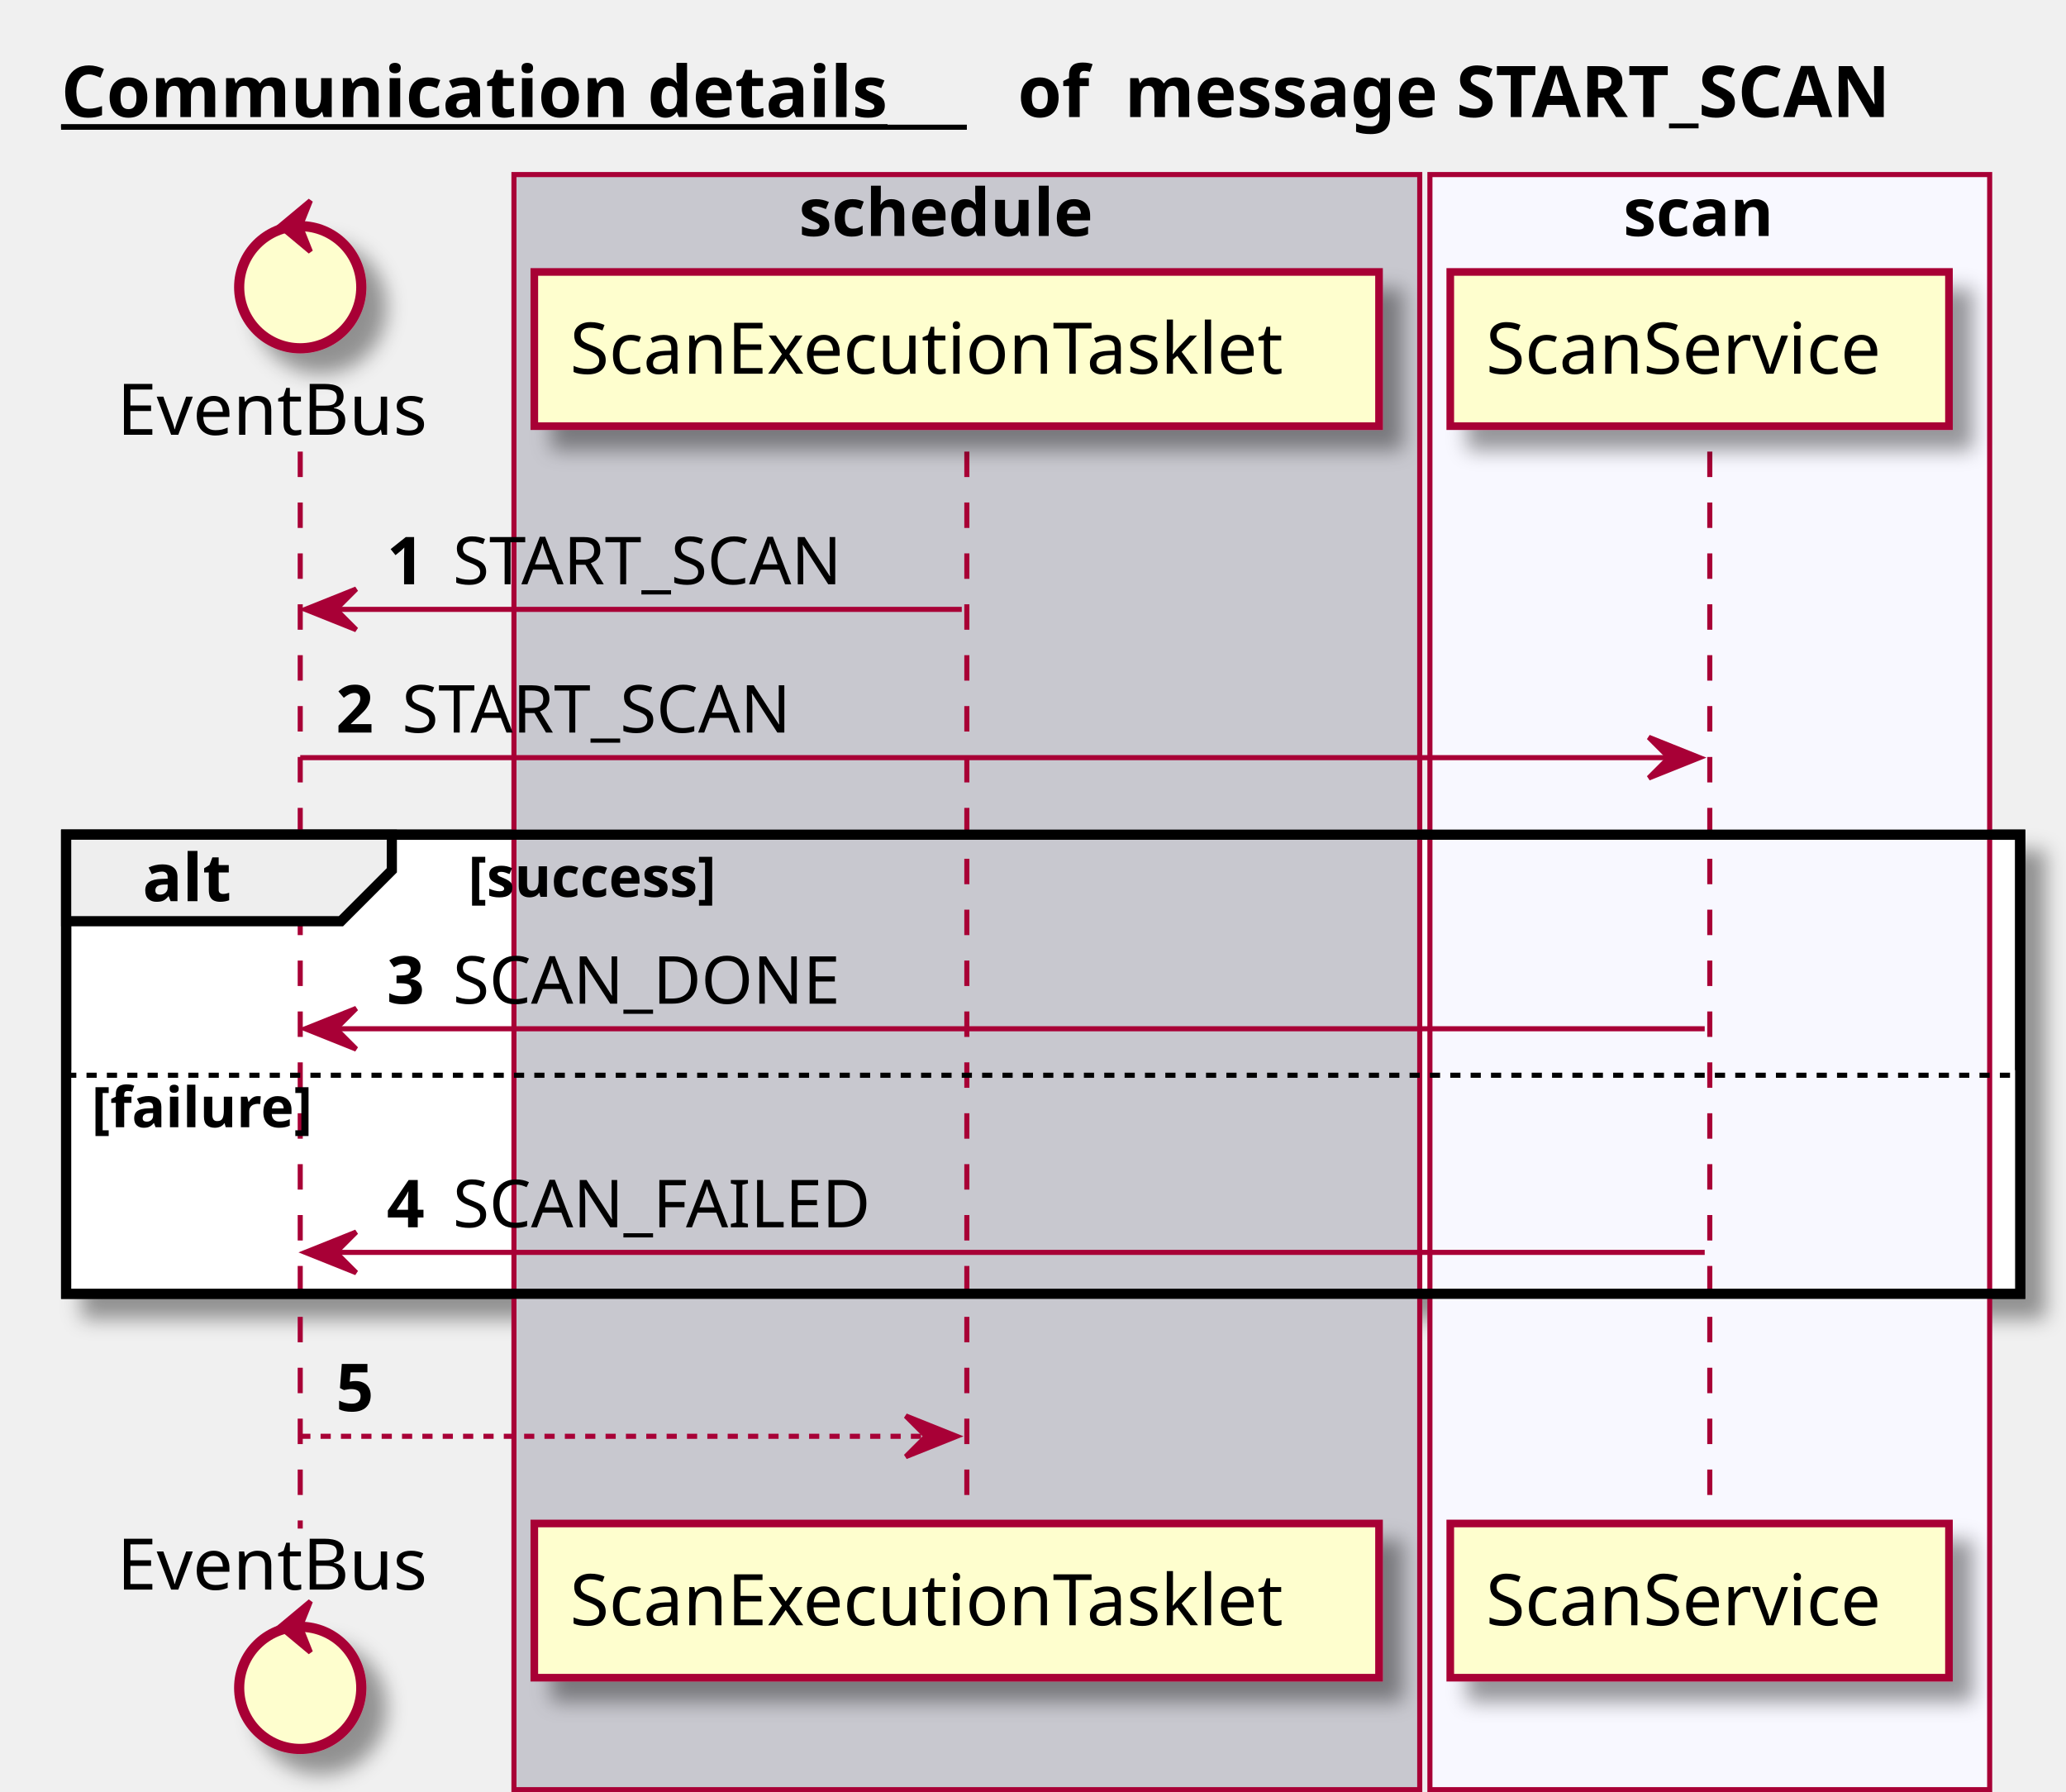
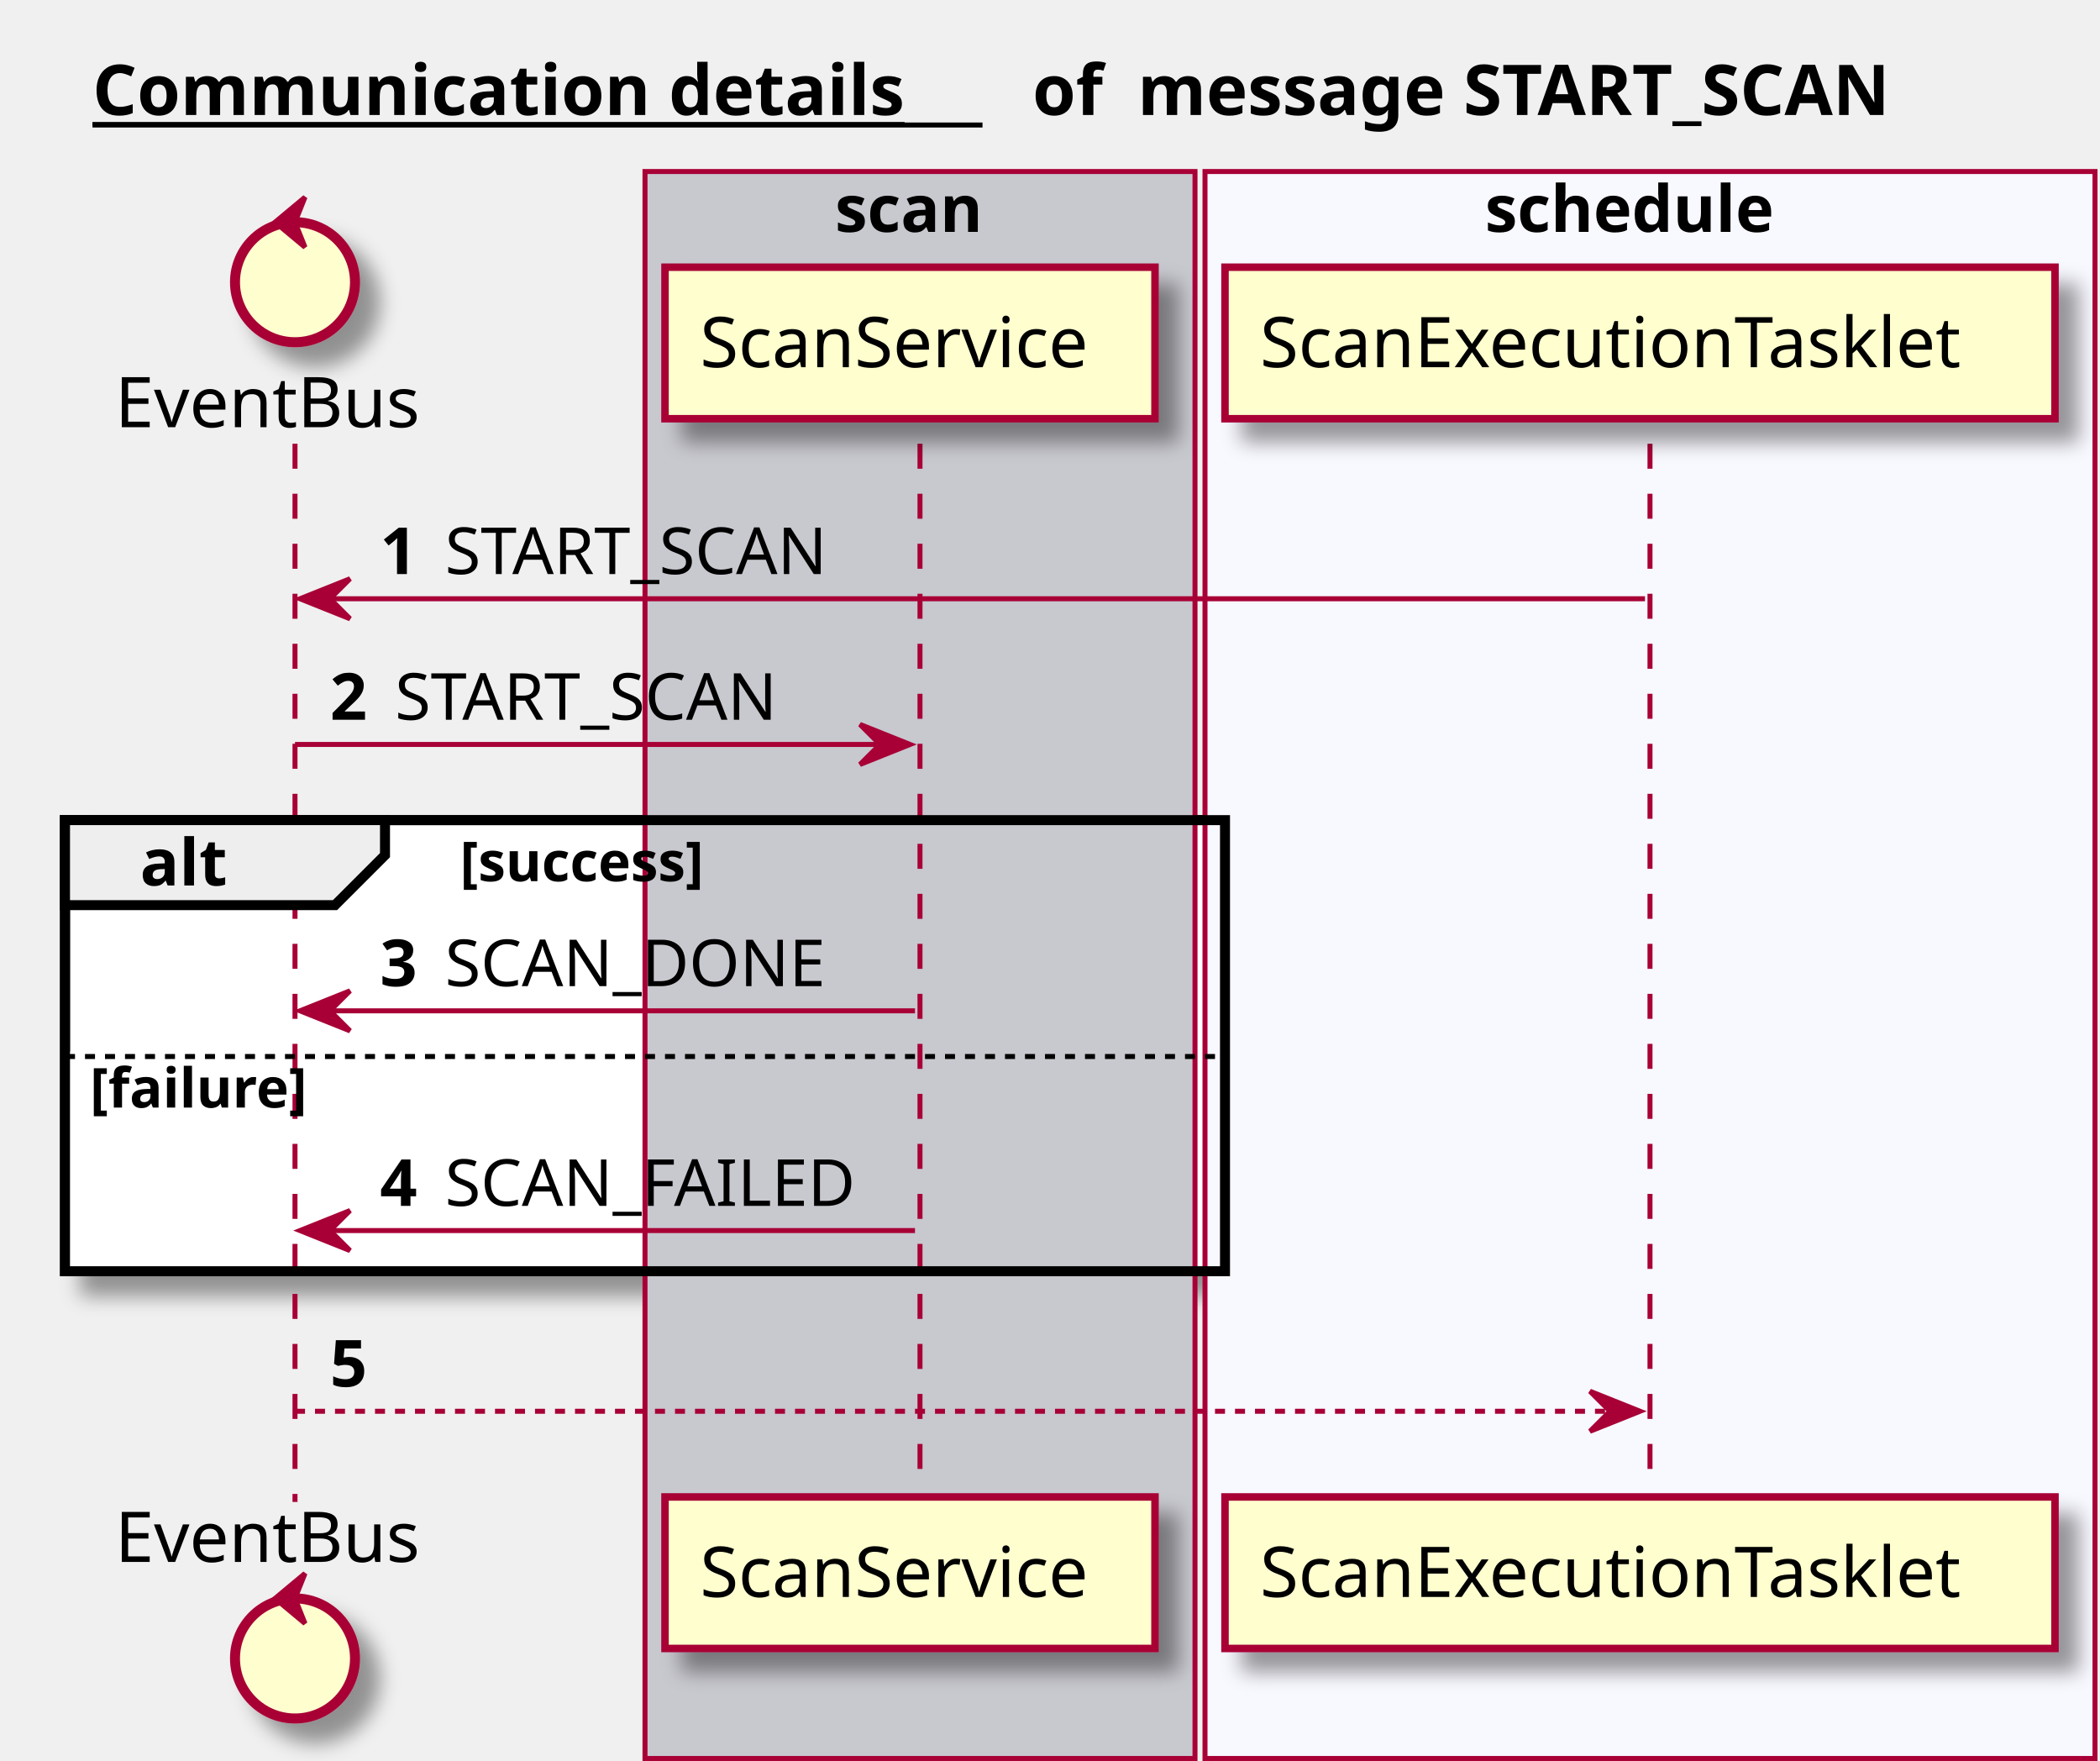
- <svg xmlns="http://www.w3.org/2000/svg" contentScriptType="application/ecmascript" contentStyleType="text/css" height="352px" preserveAspectRatio="none" style="width:406px;height:352px;" version="1.1" viewBox="0 0 406 352" width="406px" zoomAndPan="magnify">
+ <svg xmlns="http://www.w3.org/2000/svg" contentScriptType="application/ecmascript" contentStyleType="text/css" height="352px" preserveAspectRatio="none" style="width:420px;height:352px;" version="1.1" viewBox="0 0 420 352" width="420px" zoomAndPan="magnify">
  <defs>
-     <filter height="300%" id="fxbesce" width="300%" x="-1" y="-1">
+     <filter height="300%" id="fv5lm5o" width="300%" x="-1" y="-1">
      <feGaussianBlur result="blurOut" stdDeviation="2.0" />
      <feColorMatrix in="blurOut" result="blurOut2" type="matrix" values="0 0 0 0 0 0 0 0 0 0 0 0 0 0 0 0 0 0 .4 0" />
      <feOffset dx="4.0" dy="4.0" in="blurOut2" result="blurOut3" />
      <feBlend in="SourceGraphic" in2="blurOut3" mode="normal" />
    </filter>
  </defs>
  <g>
-     <text fill="#000000" font-family="sans-serif" font-size="14" font-weight="bold" lengthAdjust="spacingAndGlyphs" text-decoration="underline" textLength="178" x="12" y="22.995">Communication details</text>
-     <line style="stroke: #000000; stroke-width: 1.0;" x1="12" x2="190" y1="24.995" y2="24.995" />
-     <text fill="#000000" font-family="sans-serif" font-size="14" font-weight="bold" lengthAdjust="spacingAndGlyphs" textLength="16" x="200" y="22.995">of</text>
-     <text fill="#000000" font-family="sans-serif" font-size="14" font-weight="bold" lengthAdjust="spacingAndGlyphs" textLength="177" x="221" y="22.995">message START_SCAN</text>
-     <rect fill="#FFFFFF" filter="url(#fxbesce)" height="90.203" style="stroke: #000000; stroke-width: 2.0;" width="384" x="13" y="163.992" />
-     <rect fill="#FFFFFF" height="43.938" style="stroke: none; stroke-width: 1.0;" width="384" x="13" y="210.258" />
-     <rect fill="#C8C8CF" height="317.328" style="stroke: #A80036; stroke-width: 1.0;" width="178" x="101" y="34.297" />
-     <text fill="#000000" font-family="sans-serif" font-size="13" font-weight="bold" lengthAdjust="spacingAndGlyphs" textLength="66" x="157" y="46.364">schedule</text>
-     <rect fill="#F8F8FF" height="317.328" style="stroke: #A80036; stroke-width: 1.0;" width="110" x="281" y="34.297" />
-     <text fill="#000000" font-family="sans-serif" font-size="13" font-weight="bold" lengthAdjust="spacingAndGlyphs" textLength="34" x="319" y="46.364">scan</text>
+     <text fill="#000000" font-family="sans-serif" font-size="14" font-weight="bold" lengthAdjust="spacingAndGlyphs" text-decoration="underline" textLength="178" x="18.5" y="22.995">Communication details</text>
+     <line style="stroke: #000000; stroke-width: 1.0;" x1="18.5" x2="196.5" y1="24.995" y2="24.995" />
+     <text fill="#000000" font-family="sans-serif" font-size="14" font-weight="bold" lengthAdjust="spacingAndGlyphs" textLength="16" x="206.5" y="22.995">of</text>
+     <text fill="#000000" font-family="sans-serif" font-size="14" font-weight="bold" lengthAdjust="spacingAndGlyphs" textLength="177" x="227.5" y="22.995">message START_SCAN</text>
+     <rect fill="#FFFFFF" filter="url(#fv5lm5o)" height="90.203" style="stroke: #000000; stroke-width: 2.0;" width="232" x="13" y="163.992" />
+     <rect fill="#FFFFFF" height="43.938" style="stroke: none; stroke-width: 1.0;" width="232" x="13" y="210.258" />
+     <rect fill="#C8C8CF" height="317.328" style="stroke: #A80036; stroke-width: 1.0;" width="110" x="129" y="34.297" />
+     <text fill="#000000" font-family="sans-serif" font-size="13" font-weight="bold" lengthAdjust="spacingAndGlyphs" textLength="34" x="167" y="46.364">scan</text>
+     <rect fill="#F8F8FF" height="317.328" style="stroke: #A80036; stroke-width: 1.0;" width="178" x="241" y="34.297" />
+     <text fill="#000000" font-family="sans-serif" font-size="13" font-weight="bold" lengthAdjust="spacingAndGlyphs" textLength="66" x="297" y="46.364">schedule</text>
    <line style="stroke: #A80036; stroke-width: 1.0; stroke-dasharray: 5.0,5.0;" x1="59" x2="59" y1="88.727" y2="300.328" />
-     <line style="stroke: #A80036; stroke-width: 1.0; stroke-dasharray: 5.0,5.0;" x1="190" x2="190" y1="88.727" y2="300.328" />
-     <line style="stroke: #A80036; stroke-width: 1.0; stroke-dasharray: 5.0,5.0;" x1="336" x2="336" y1="88.727" y2="300.328" />
+     <line style="stroke: #A80036; stroke-width: 1.0; stroke-dasharray: 5.0,5.0;" x1="184" x2="184" y1="88.727" y2="300.328" />
+     <line style="stroke: #A80036; stroke-width: 1.0; stroke-dasharray: 5.0,5.0;" x1="330" x2="330" y1="88.727" y2="300.328" />
    <text fill="#000000" font-family="sans-serif" font-size="14" lengthAdjust="spacingAndGlyphs" textLength="66" x="23" y="85.425">EventBus</text>
-     <ellipse cx="59" cy="56.43" fill="#FEFECE" filter="url(#fxbesce)" rx="12" ry="12" style="stroke: #A80036; stroke-width: 2.0;" />
+     <ellipse cx="59" cy="56.43" fill="#FEFECE" filter="url(#fv5lm5o)" rx="12" ry="12" style="stroke: #A80036; stroke-width: 2.0;" />
    <polygon fill="#A80036" points="55,44.43,61,39.43,59,44.43,61,49.43,55,44.43" style="stroke: #A80036; stroke-width: 1.0;" />
    <text fill="#000000" font-family="sans-serif" font-size="14" lengthAdjust="spacingAndGlyphs" textLength="66" x="23" y="312.323">EventBus</text>
-     <ellipse cx="59" cy="331.625" fill="#FEFECE" filter="url(#fxbesce)" rx="12" ry="12" style="stroke: #A80036; stroke-width: 2.0;" />
+     <ellipse cx="59" cy="331.625" fill="#FEFECE" filter="url(#fv5lm5o)" rx="12" ry="12" style="stroke: #A80036; stroke-width: 2.0;" />
    <polygon fill="#A80036" points="55,319.625,61,314.625,59,319.625,61,324.625,55,319.625" style="stroke: #A80036; stroke-width: 1.0;" />
-     <rect fill="#FEFECE" filter="url(#fxbesce)" height="30.297" style="stroke: #A80036; stroke-width: 1.5;" width="166" x="105" y="53.43" />
-     <text fill="#000000" font-family="sans-serif" font-size="14" lengthAdjust="spacingAndGlyphs" textLength="152" x="112" y="73.425">ScanExecutionTasklet</text>
-     <rect fill="#FEFECE" filter="url(#fxbesce)" height="30.297" style="stroke: #A80036; stroke-width: 1.5;" width="166" x="105" y="299.328" />
-     <text fill="#000000" font-family="sans-serif" font-size="14" lengthAdjust="spacingAndGlyphs" textLength="152" x="112" y="319.323">ScanExecutionTasklet</text>
-     <rect fill="#FEFECE" filter="url(#fxbesce)" height="30.297" style="stroke: #A80036; stroke-width: 1.5;" width="98" x="285" y="53.43" />
-     <text fill="#000000" font-family="sans-serif" font-size="14" lengthAdjust="spacingAndGlyphs" textLength="84" x="292" y="73.425">ScanService</text>
-     <rect fill="#FEFECE" filter="url(#fxbesce)" height="30.297" style="stroke: #A80036; stroke-width: 1.5;" width="98" x="285" y="299.328" />
-     <text fill="#000000" font-family="sans-serif" font-size="14" lengthAdjust="spacingAndGlyphs" textLength="84" x="292" y="319.323">ScanService</text>
+     <rect fill="#FEFECE" filter="url(#fv5lm5o)" height="30.297" style="stroke: #A80036; stroke-width: 1.5;" width="98" x="133" y="53.43" />
+     <text fill="#000000" font-family="sans-serif" font-size="14" lengthAdjust="spacingAndGlyphs" textLength="84" x="140" y="73.425">ScanService</text>
+     <rect fill="#FEFECE" filter="url(#fv5lm5o)" height="30.297" style="stroke: #A80036; stroke-width: 1.5;" width="98" x="133" y="299.328" />
+     <text fill="#000000" font-family="sans-serif" font-size="14" lengthAdjust="spacingAndGlyphs" textLength="84" x="140" y="319.323">ScanService</text>
+     <rect fill="#FEFECE" filter="url(#fv5lm5o)" height="30.297" style="stroke: #A80036; stroke-width: 1.5;" width="166" x="245" y="53.43" />
+     <text fill="#000000" font-family="sans-serif" font-size="14" lengthAdjust="spacingAndGlyphs" textLength="152" x="252" y="73.425">ScanExecutionTasklet</text>
+     <rect fill="#FEFECE" filter="url(#fv5lm5o)" height="30.297" style="stroke: #A80036; stroke-width: 1.5;" width="166" x="245" y="299.328" />
+     <text fill="#000000" font-family="sans-serif" font-size="14" lengthAdjust="spacingAndGlyphs" textLength="152" x="252" y="319.323">ScanExecutionTasklet</text>
    <polygon fill="#A80036" points="70,115.727,60,119.727,70,123.727,66,119.727" style="stroke: #A80036; stroke-width: 1.0;" />
-     <line style="stroke: #A80036; stroke-width: 1.0;" x1="64" x2="189" y1="119.727" y2="119.727" />
+     <line style="stroke: #A80036; stroke-width: 1.0;" x1="64" x2="329" y1="119.727" y2="119.727" />
    <text fill="#000000" font-family="sans-serif" font-size="13" font-weight="bold" lengthAdjust="spacingAndGlyphs" textLength="9" x="76" y="114.793">1</text>
    <text fill="#000000" font-family="sans-serif" font-size="13" lengthAdjust="spacingAndGlyphs" textLength="84" x="89" y="114.793">START_SCAN</text>
-     <polygon fill="#A80036" points="324,144.859,334,148.859,324,152.859,328,148.859" style="stroke: #A80036; stroke-width: 1.0;" />
-     <line style="stroke: #A80036; stroke-width: 1.0;" x1="59" x2="330" y1="148.859" y2="148.859" />
+     <polygon fill="#A80036" points="172,144.859,182,148.859,172,152.859,176,148.859" style="stroke: #A80036; stroke-width: 1.0;" />
+     <line style="stroke: #A80036; stroke-width: 1.0;" x1="59" x2="178" y1="148.859" y2="148.859" />
    <text fill="#000000" font-family="sans-serif" font-size="13" font-weight="bold" lengthAdjust="spacingAndGlyphs" textLength="9" x="66" y="143.926">2</text>
    <text fill="#000000" font-family="sans-serif" font-size="13" lengthAdjust="spacingAndGlyphs" textLength="84" x="79" y="143.926">START_SCAN</text>
-     <rect fill="none" height="90.203" style="stroke: #000000; stroke-width: 2.0;" width="384" x="13" y="163.992" />
+     <rect fill="none" height="90.203" style="stroke: #000000; stroke-width: 2.0;" width="232" x="13" y="163.992" />
    <polygon fill="#EEEEEE" points="13,163.992,77,163.992,77,170.992,67,180.992,13,180.992,13,163.992" style="stroke: #000000; stroke-width: 2.0;" />
    <text fill="#000000" font-family="sans-serif" font-size="13" font-weight="bold" lengthAdjust="spacingAndGlyphs" textLength="19" x="28" y="177.059">alt</text>
    <text fill="#000000" font-family="sans-serif" font-size="11" font-weight="bold" lengthAdjust="spacingAndGlyphs" textLength="61" x="92" y="176.203">[success]</text>
    <polygon fill="#A80036" points="70,198.125,60,202.125,70,206.125,66,202.125" style="stroke: #A80036; stroke-width: 1.0;" />
-     <line style="stroke: #A80036; stroke-width: 1.0;" x1="64" x2="335" y1="202.125" y2="202.125" />
+     <line style="stroke: #A80036; stroke-width: 1.0;" x1="64" x2="183" y1="202.125" y2="202.125" />
    <text fill="#000000" font-family="sans-serif" font-size="13" font-weight="bold" lengthAdjust="spacingAndGlyphs" textLength="9" x="76" y="197.192">3</text>
    <text fill="#000000" font-family="sans-serif" font-size="13" lengthAdjust="spacingAndGlyphs" textLength="82" x="89" y="197.192">SCAN_DONE</text>
-     <line style="stroke: #000000; stroke-width: 1.0; stroke-dasharray: 2.0,2.0;" x1="13" x2="397" y1="211.258" y2="211.258" />
+     <line style="stroke: #000000; stroke-width: 1.0; stroke-dasharray: 2.0,2.0;" x1="13" x2="245" y1="211.258" y2="211.258" />
    <text fill="#000000" font-family="sans-serif" font-size="11" font-weight="bold" lengthAdjust="spacingAndGlyphs" textLength="52" x="18" y="221.468">[failure]</text>
    <polygon fill="#A80036" points="70,242.062,60,246.062,70,250.062,66,246.062" style="stroke: #A80036; stroke-width: 1.0;" />
-     <line style="stroke: #A80036; stroke-width: 1.0;" x1="64" x2="335" y1="246.062" y2="246.062" />
+     <line style="stroke: #A80036; stroke-width: 1.0;" x1="64" x2="183" y1="246.062" y2="246.062" />
    <text fill="#000000" font-family="sans-serif" font-size="13" font-weight="bold" lengthAdjust="spacingAndGlyphs" textLength="9" x="76" y="241.129">4</text>
    <text fill="#000000" font-family="sans-serif" font-size="13" lengthAdjust="spacingAndGlyphs" textLength="88" x="89" y="241.129">SCAN_FAILED</text>
-     <polygon fill="#A80036" points="178,278.195,188,282.195,178,286.195,182,282.195" style="stroke: #A80036; stroke-width: 1.0;" />
-     <line style="stroke: #A80036; stroke-width: 1.0; stroke-dasharray: 2.0,2.0;" x1="59" x2="184" y1="282.195" y2="282.195" />
+     <polygon fill="#A80036" points="318,278.195,328,282.195,318,286.195,322,282.195" style="stroke: #A80036; stroke-width: 1.0;" />
+     <line style="stroke: #A80036; stroke-width: 1.0; stroke-dasharray: 2.0,2.0;" x1="59" x2="324" y1="282.195" y2="282.195" />
    <text fill="#000000" font-family="sans-serif" font-size="13" font-weight="bold" lengthAdjust="spacingAndGlyphs" textLength="9" x="66" y="277.262">5</text>
    <text fill="#000000" font-family="sans-serif" font-size="13" lengthAdjust="spacingAndGlyphs" textLength="0" x="83" y="277.262" />
  </g>
</svg>
